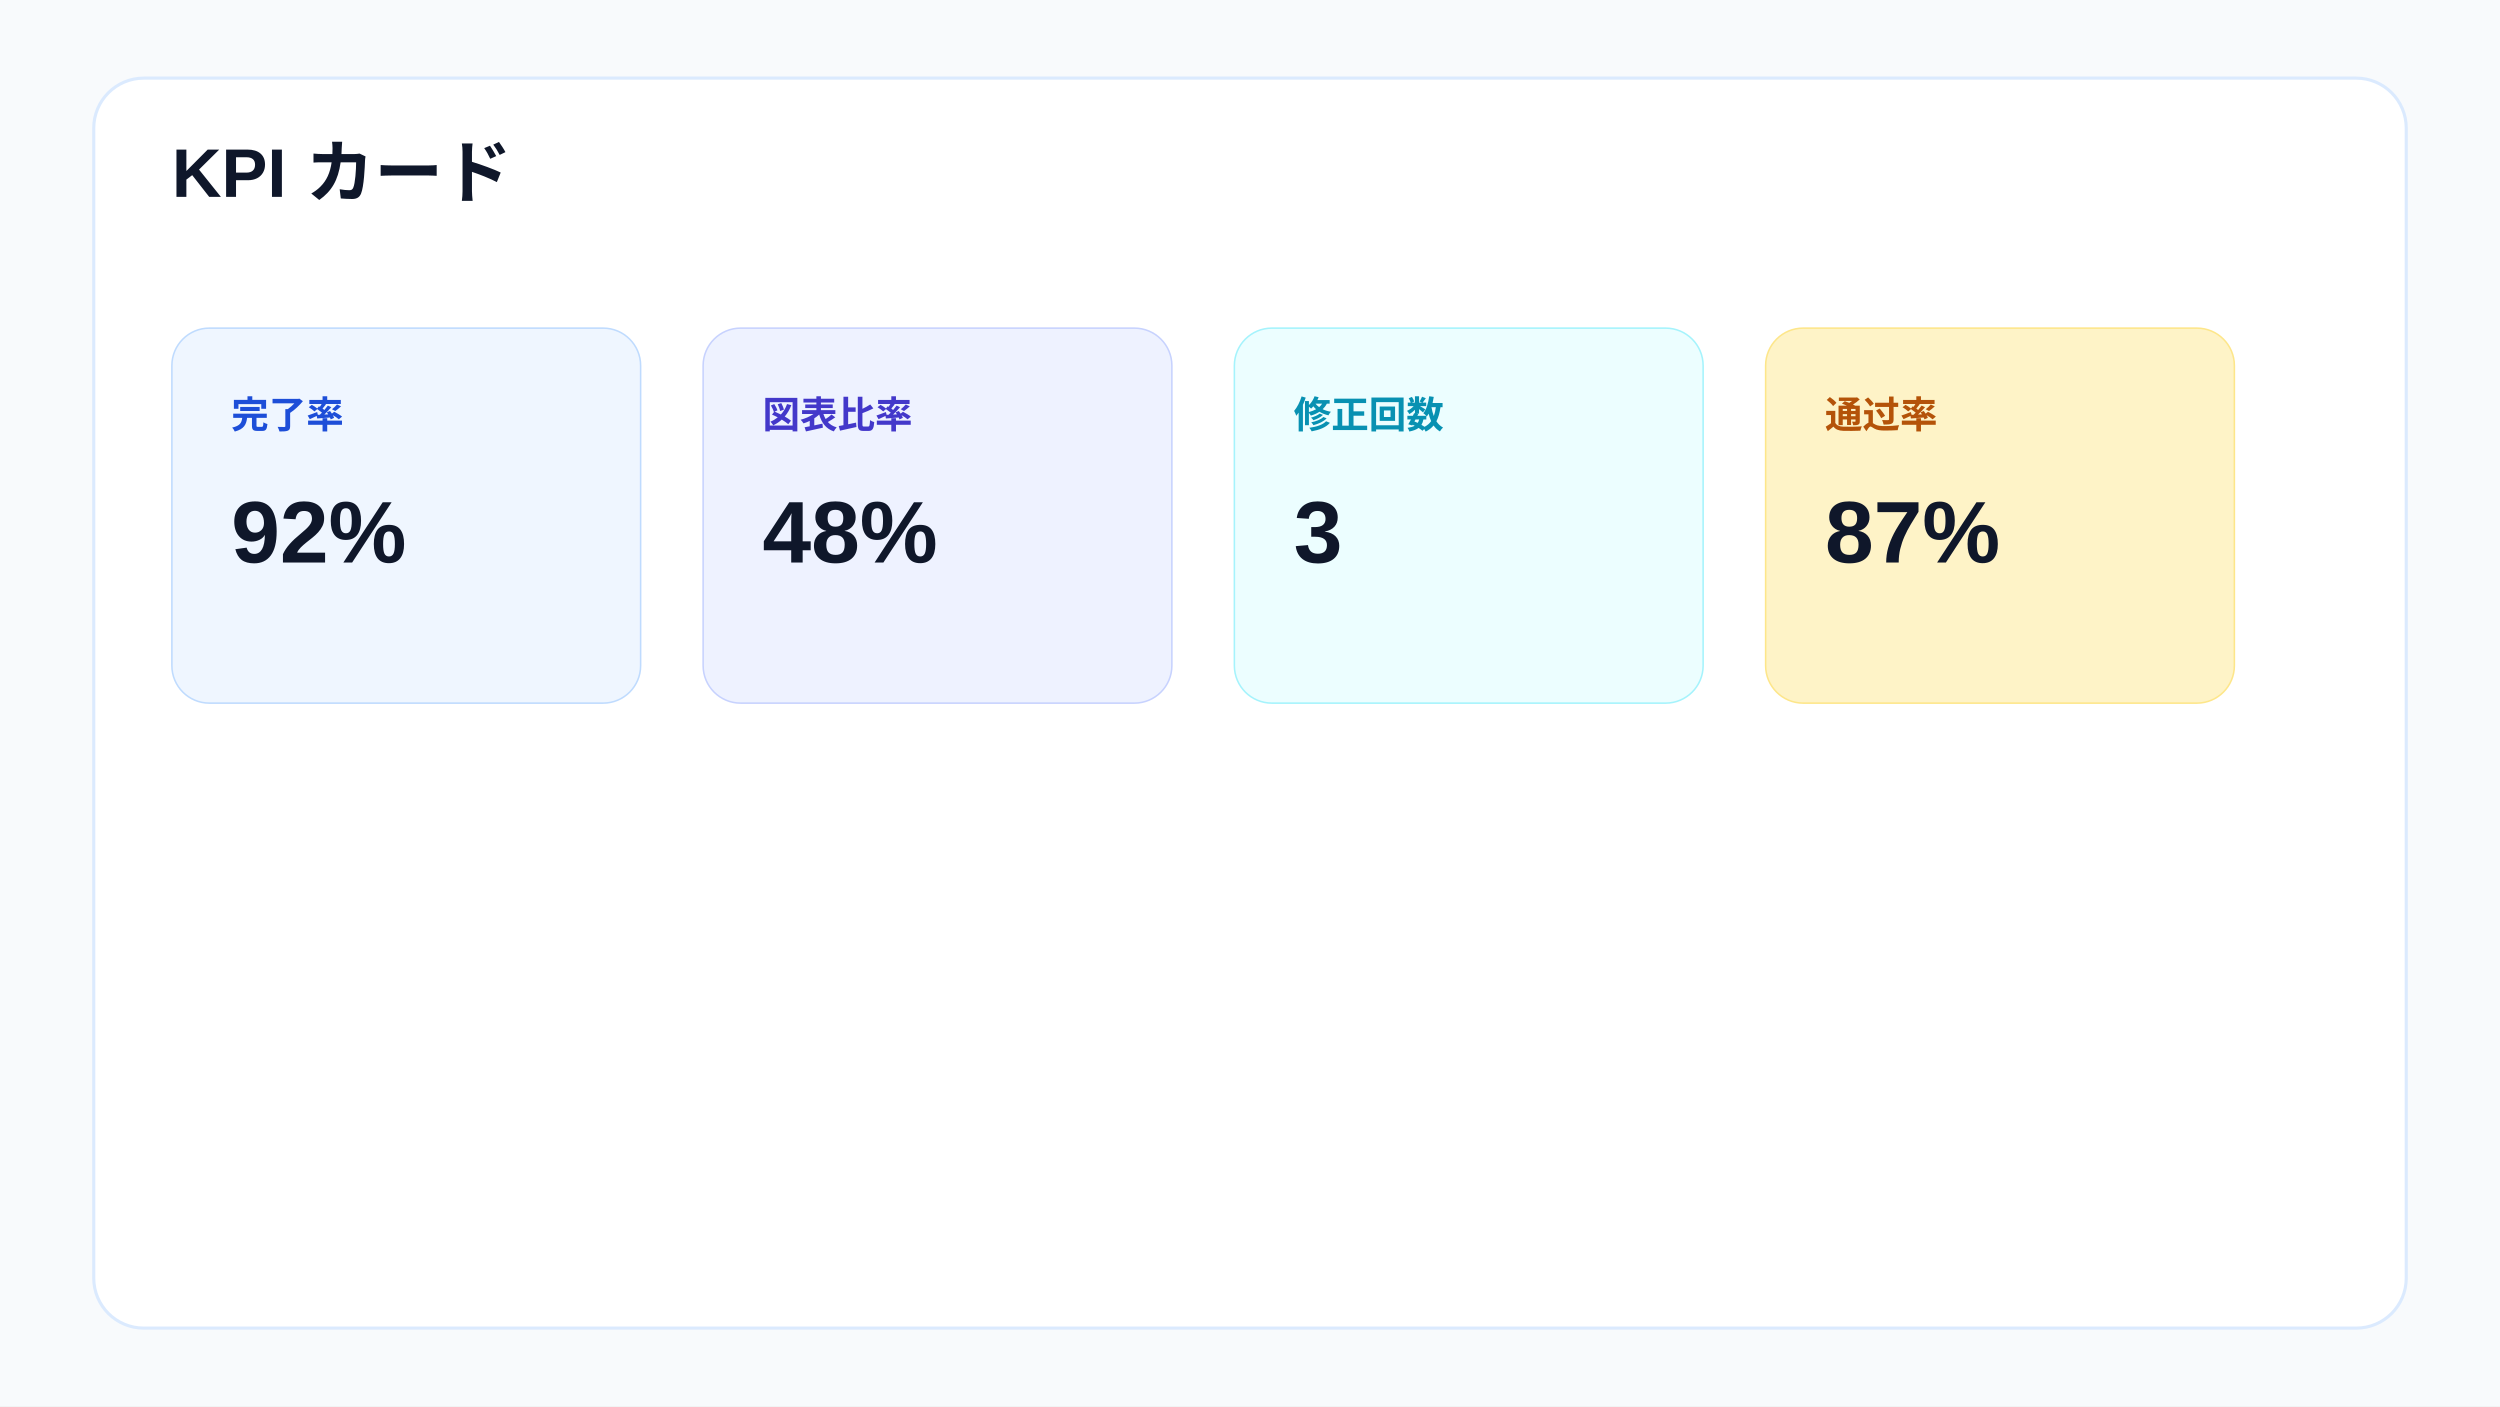
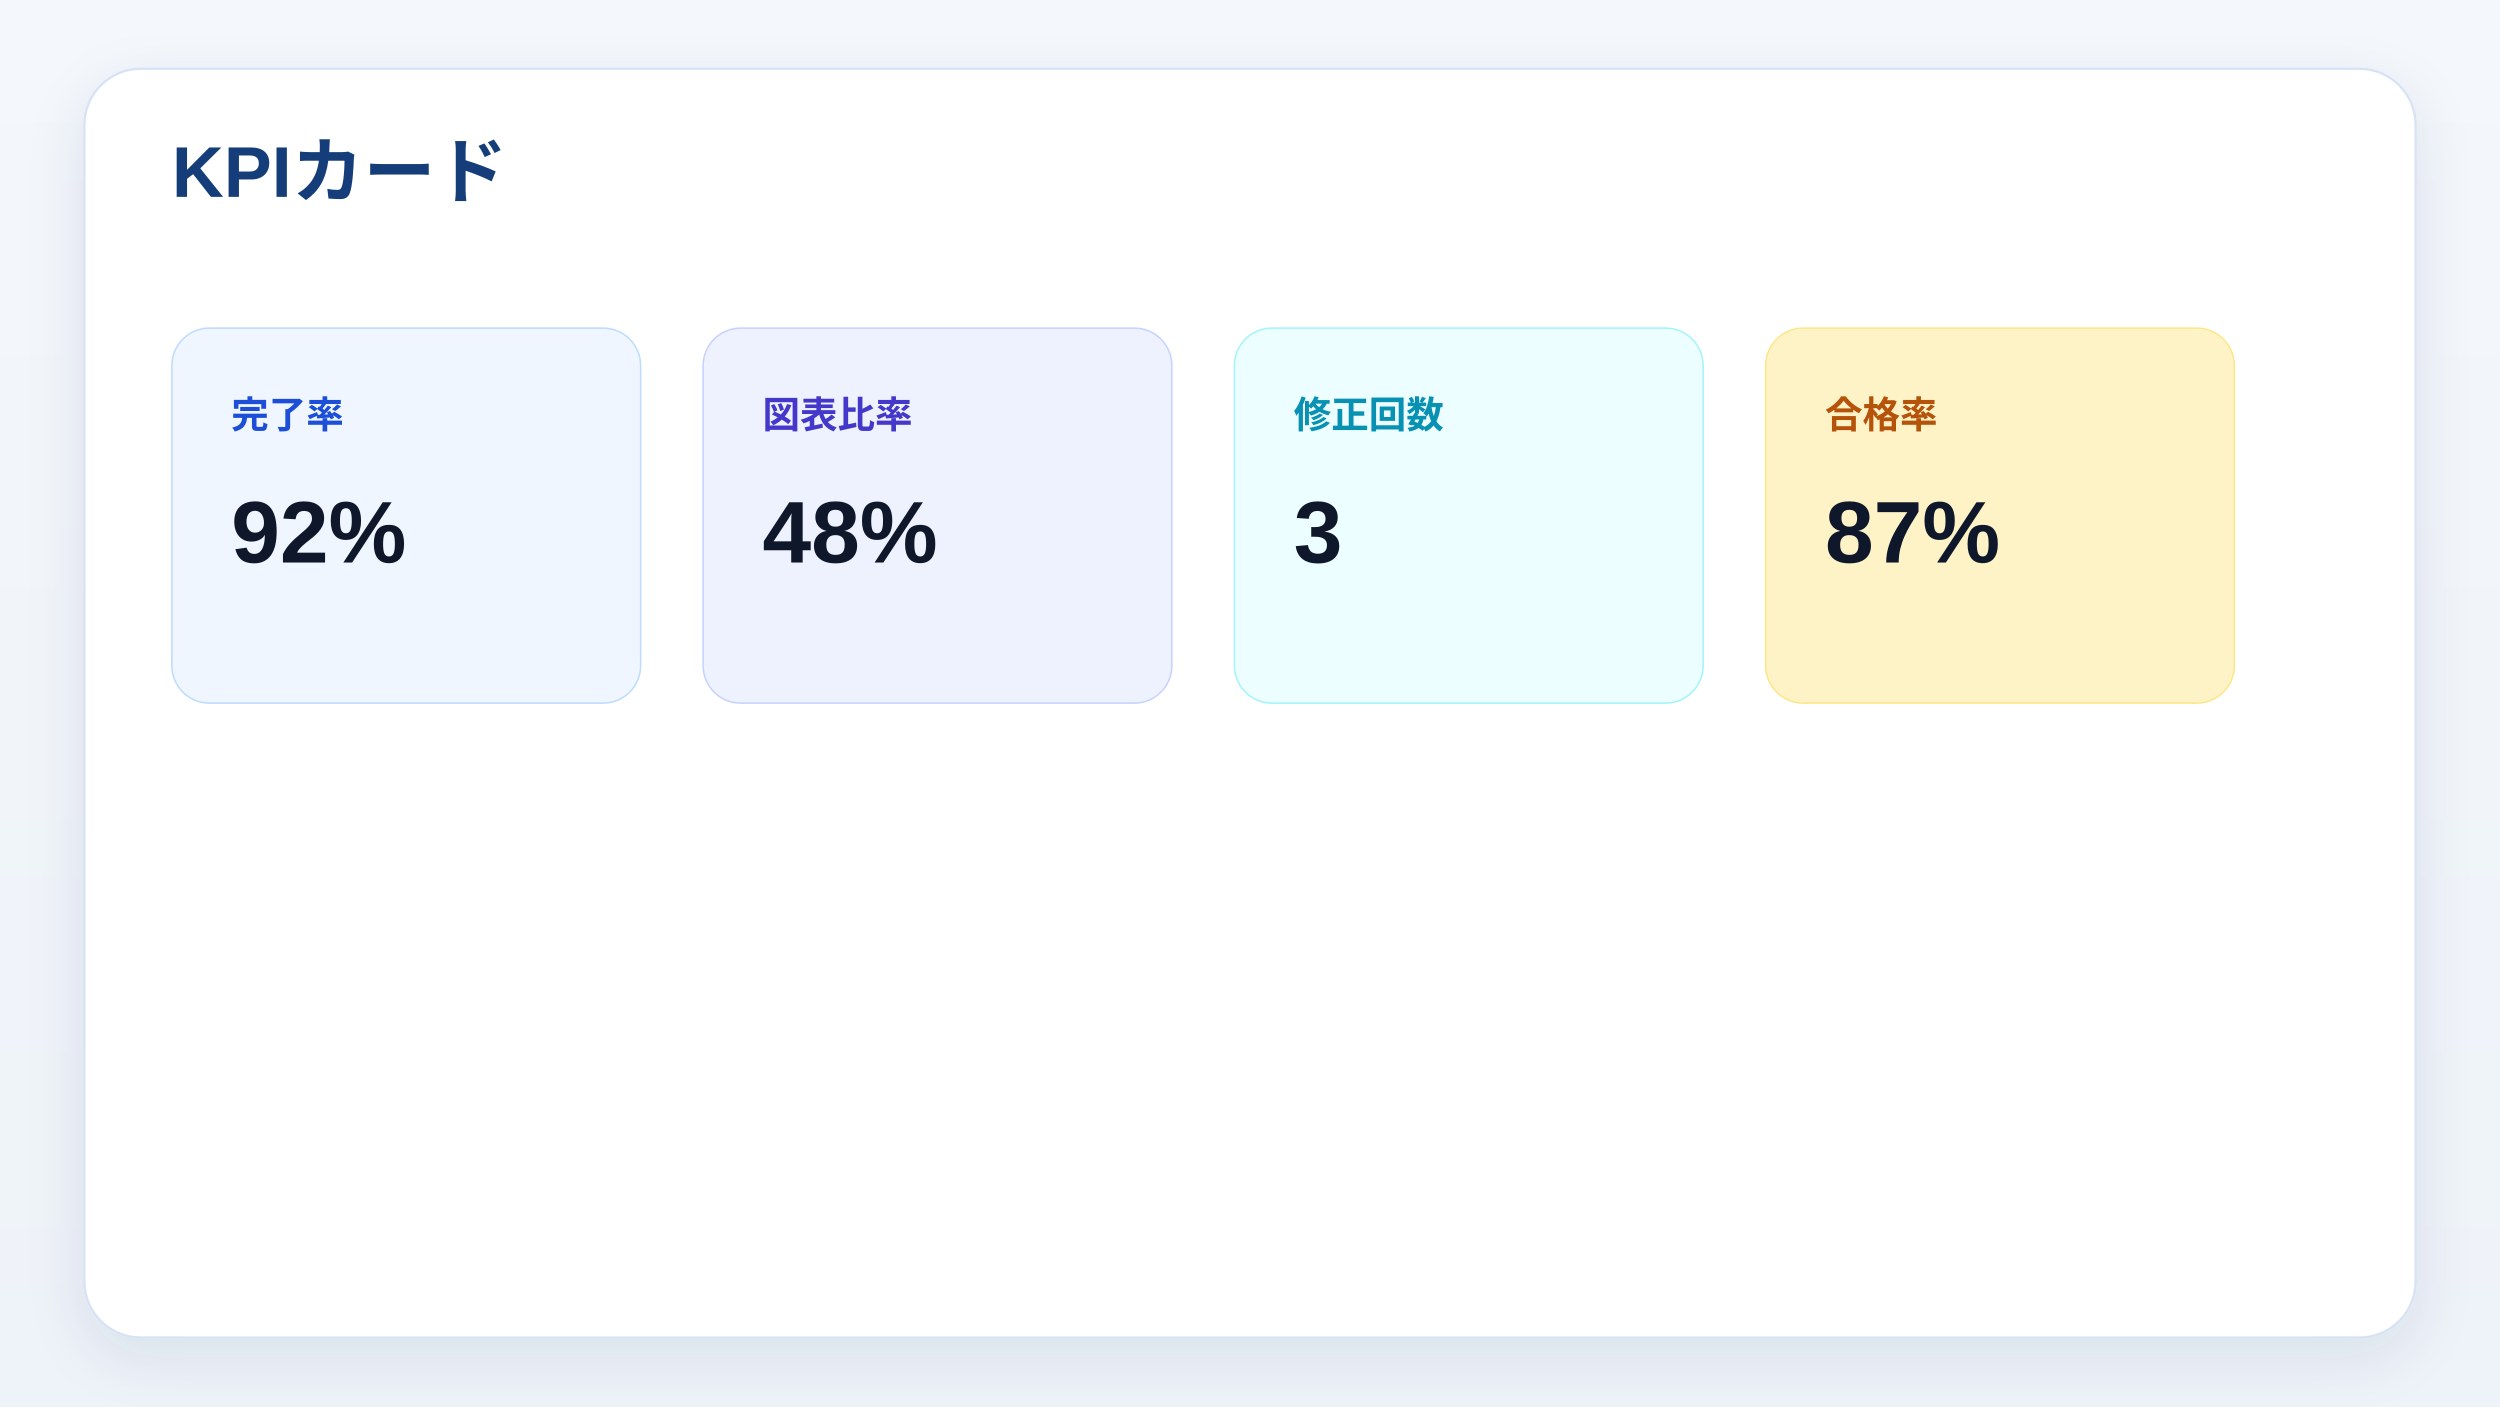
<svg xmlns="http://www.w3.org/2000/svg" width="1600" height="900" viewBox="0 0 1600 900">
-   <rect width="1600" height="900" fill="#f8fafc" />
-   <rect x="60" y="50" width="1480" height="800" rx="32" fill="#ffffff" stroke="#dbeafe" stroke-width="2" />
-   <text x="110" y="126" fill="#0f172a" font-size="44" font-family="Arial, sans-serif" font-weight="700">KPI カード</text>
+   <defs>
+     <linearGradient id="pageBg" x1="0" y1="0" x2="0" y2="1">
+       <stop offset="0%" stop-color="#f4f7fb" />
+       <stop offset="100%" stop-color="#eef3f9" />
+     </linearGradient>
+     <filter id="panelShadow" x="-10%" y="-10%" width="120%" height="120%">
+       <feDropShadow dx="0" dy="12" stdDeviation="18" flood-color="#1e3a5f" flood-opacity="0.10" />
+     </filter>
+   </defs>
+   <rect width="1600" height="900" fill="url(#pageBg)" />
+   <rect x="54" y="44" width="1492" height="812" rx="36" fill="#ffffff" stroke="#d7e3f4" stroke-width="1.5" filter="url(#panelShadow)" />
+   <text x="110" y="126" fill="#143d7a" font-size="46" font-family="Arial, sans-serif" font-weight="700">KPIカード</text>
  <rect x="110" y="210" width="300" height="240" rx="24" fill="#eff6ff" stroke="#bfdbfe" />
  <rect x="450" y="210" width="300" height="240" rx="24" fill="#eef2ff" stroke="#c7d2fe" />
  <rect x="790" y="210" width="300" height="240" rx="24" fill="#ecfeff" stroke="#a5f3fc" />
  <rect x="1130" y="210" width="300" height="240" rx="24" fill="#fef3c7" stroke="#fde68a" />
  <text x="148" y="274" fill="#1d4ed8" font-size="24" font-family="Arial, sans-serif" font-weight="700">完了率</text>
  <text x="488" y="274" fill="#4338ca" font-size="24" font-family="Arial, sans-serif" font-weight="700">図表比率</text>
  <text x="828" y="274" fill="#0891b2" font-size="24" font-family="Arial, sans-serif" font-weight="700">修正回数</text>
-   <text x="1168" y="274" fill="#b45309" font-size="24" font-family="Arial, sans-serif" font-weight="700">通过率</text>
+   <text x="1168" y="274" fill="#b45309" font-size="24" font-family="Arial, sans-serif" font-weight="700">合格率</text>
  <text x="148" y="360" fill="#0f172a" font-size="56" font-family="Arial, sans-serif" font-weight="700">92%</text>
  <text x="488" y="360" fill="#0f172a" font-size="56" font-family="Arial, sans-serif" font-weight="700">48%</text>
  <text x="828" y="360" fill="#0f172a" font-size="56" font-family="Arial, sans-serif" font-weight="700">3</text>
  <text x="1168" y="360" fill="#0f172a" font-size="56" font-family="Arial, sans-serif" font-weight="700">87%</text>
</svg>
